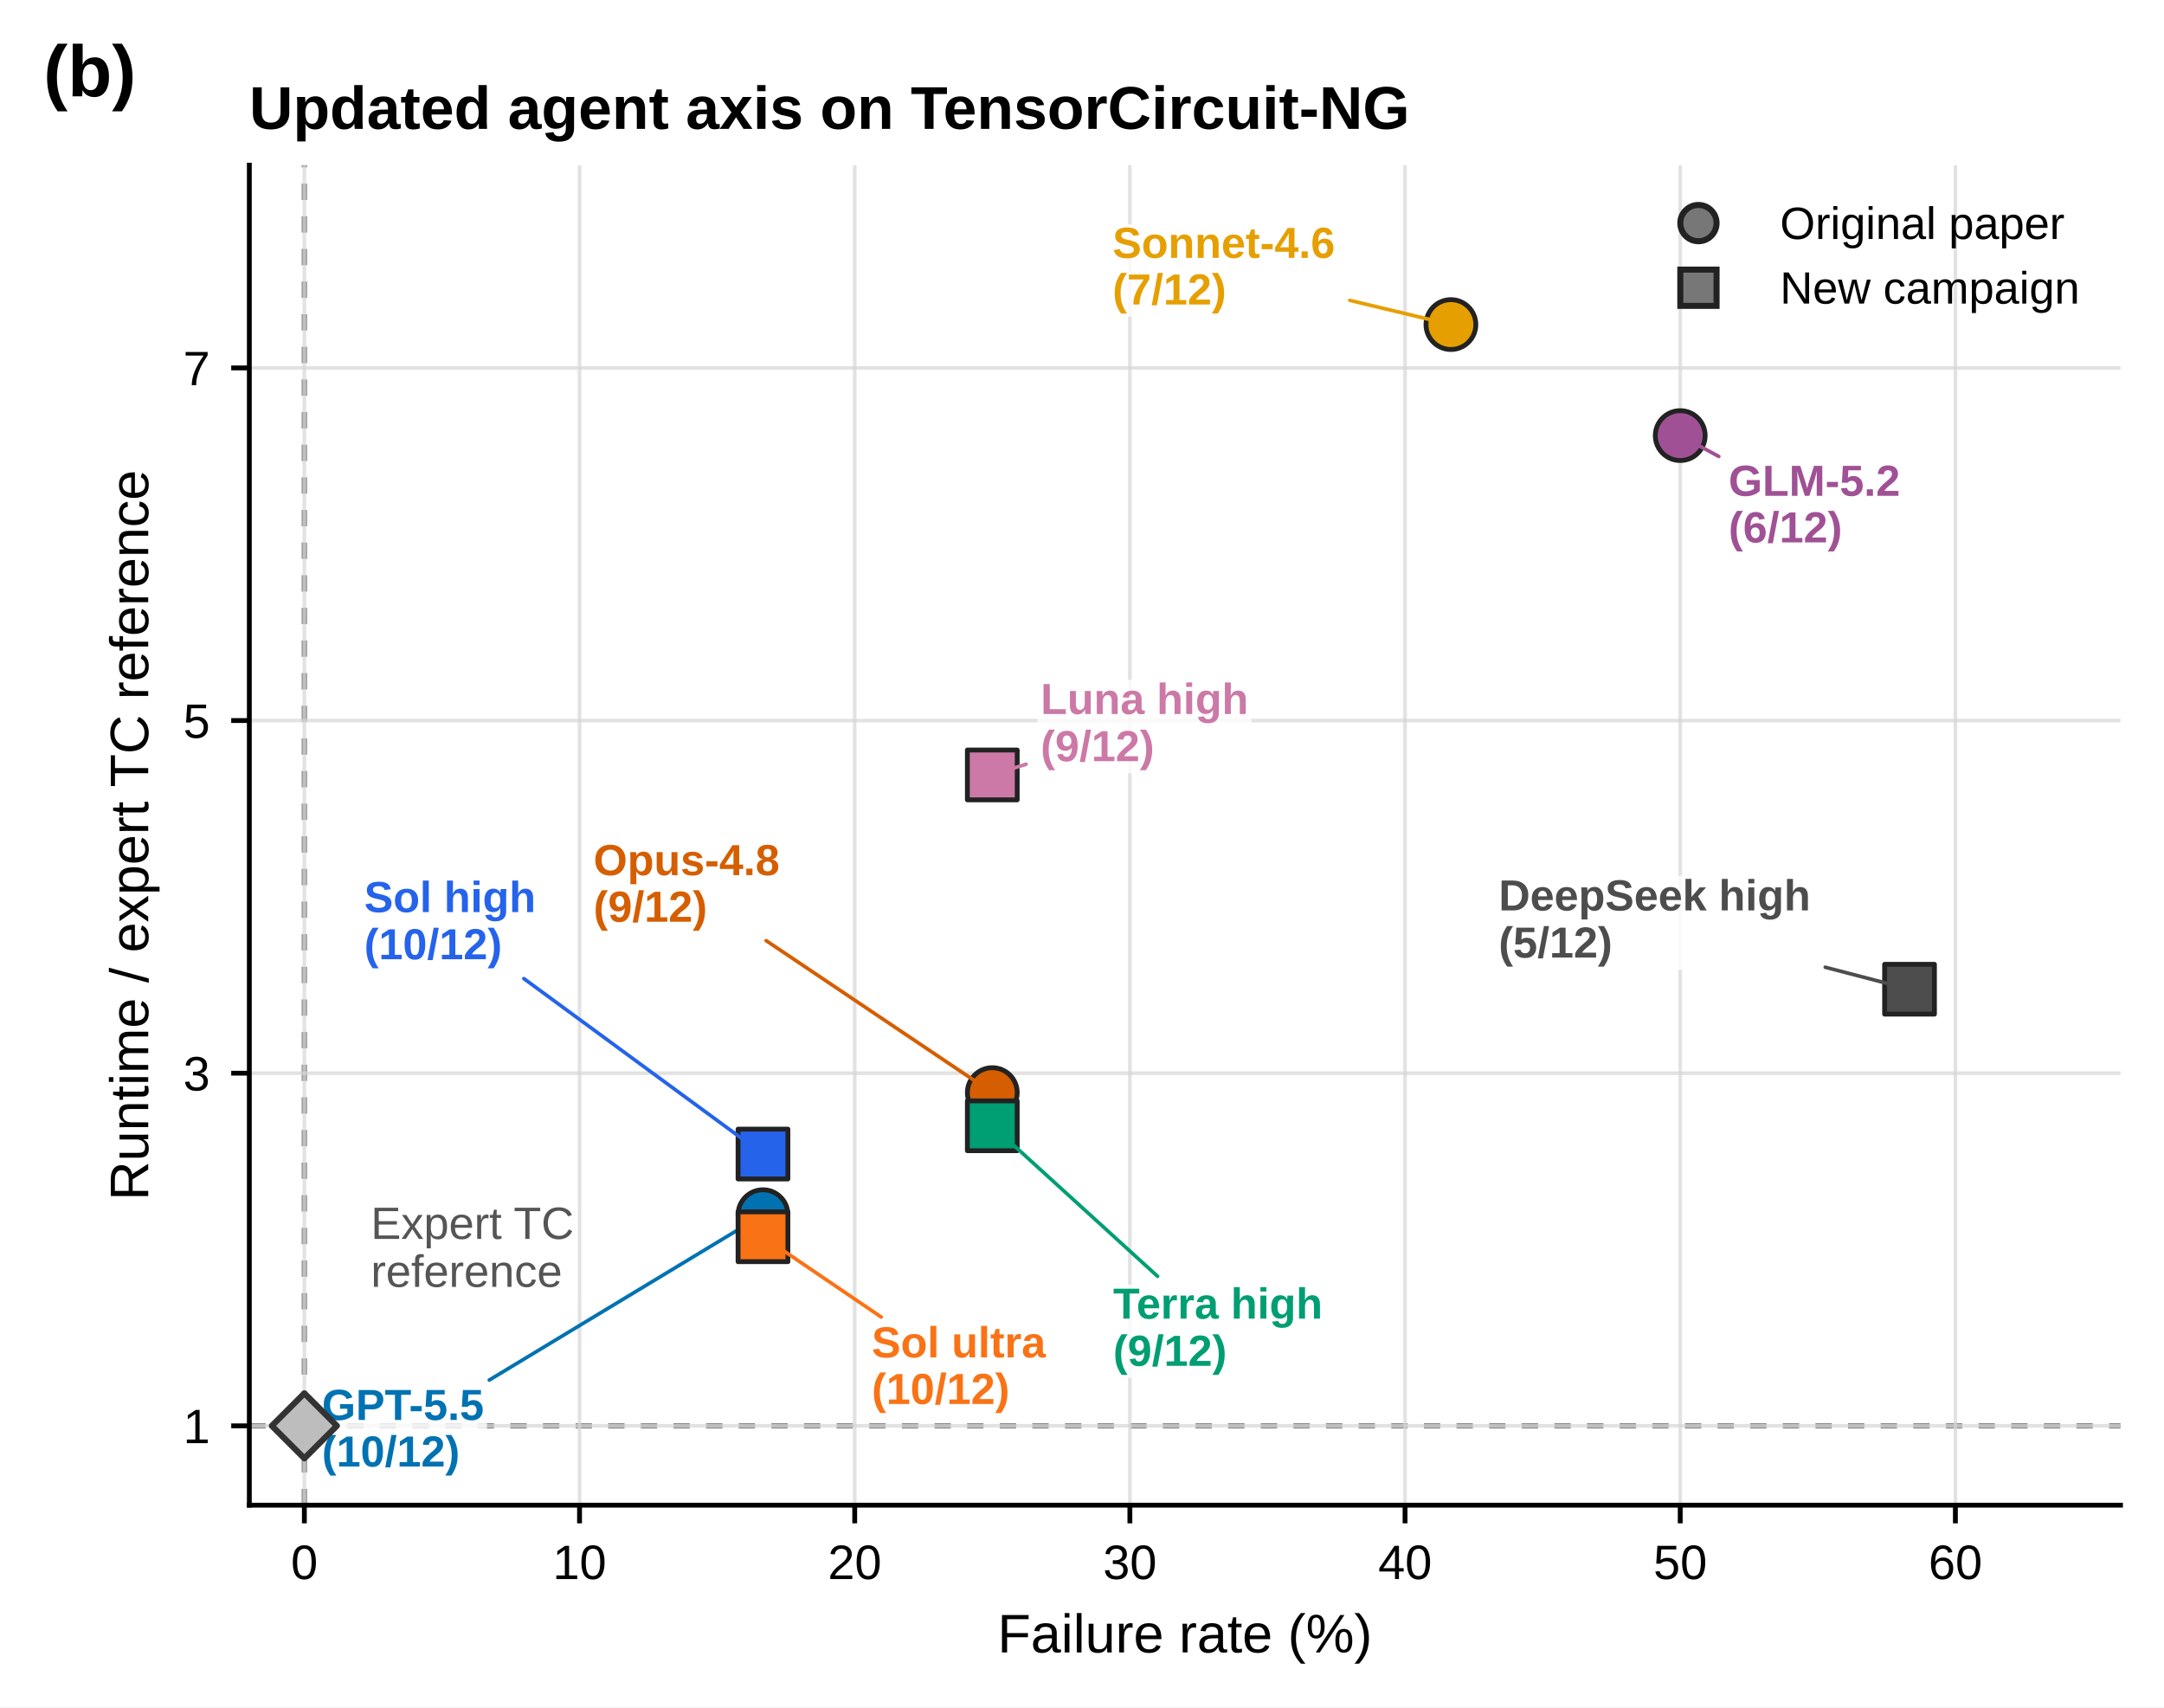
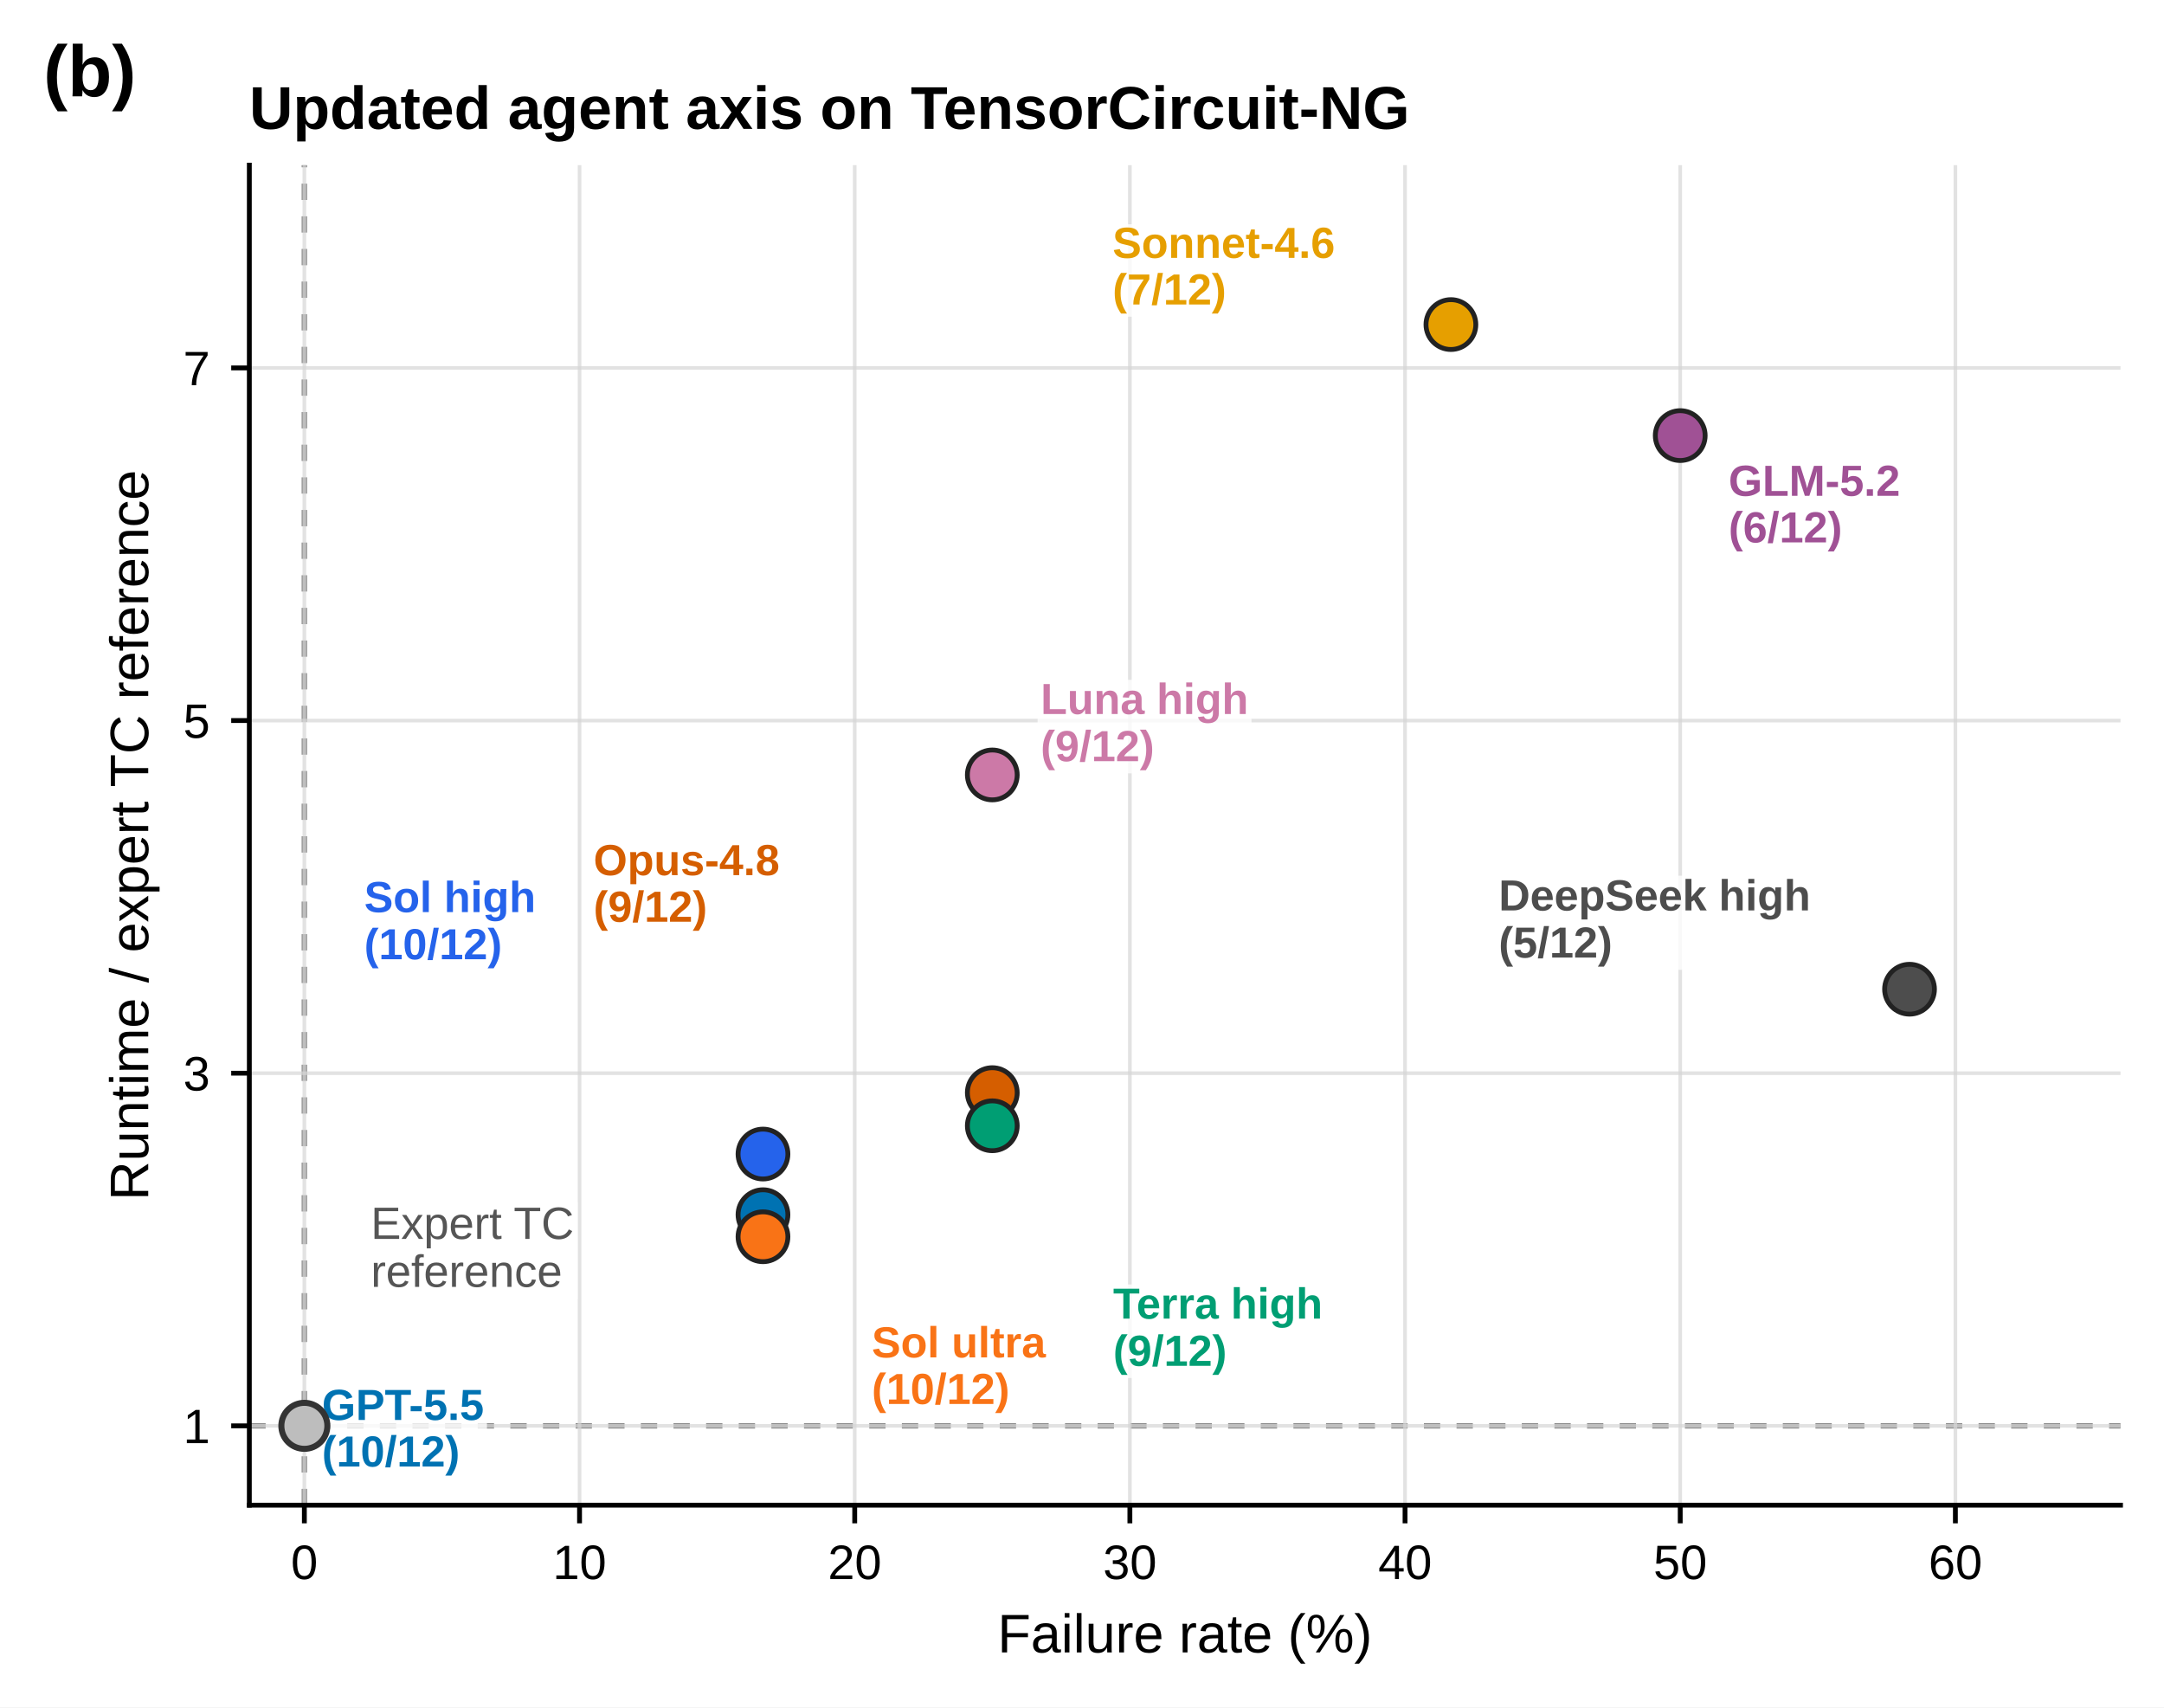
<svg xmlns="http://www.w3.org/2000/svg" xmlns:xlink="http://www.w3.org/1999/xlink" width="358.156pt" height="282.554pt" viewBox="0 0 358.156 282.554" version="1.1">
  <defs>
    <style type="text/css">*{stroke-linejoin: round; stroke-linecap: butt}</style>
  </defs>
  <g id="figure_1">
    <g id="patch_1">
      <path d="M 0 282.554 L 358.156 282.554 L 358.156 0 L 0 0 z " style="fill: #ffffff" />
    </g>
    <g id="axes_1">
      <g id="patch_2">
        <path d="M 41.266 249.092 L 350.956 249.092 L 350.956 27.332 L 41.266 27.332 z " style="fill: #ffffff" />
      </g>
      <g id="line2d_1">
-         <path d="M 41.266 235.961 L 350.956 235.961 " clip-path="url(#p18ff1e5a6b)" style="fill: none; stroke-dasharray: 2.7,2.7; stroke-dashoffset: 0; stroke: #888888; stroke-width: 0.9" />
+         <path d="M 41.266 235.961 L 350.956 235.961 " clip-path="url(#p73df8efa5d)" style="fill: none; stroke-dasharray: 2.7,2.7; stroke-dashoffset: 0; stroke: #888888; stroke-width: 0.9" />
      </g>
      <g id="line2d_2">
-         <path d="M 50.374 249.092 L 50.374 27.332 " clip-path="url(#p18ff1e5a6b)" style="fill: none; stroke-dasharray: 2.7,2.7; stroke-dashoffset: 0; stroke: #888888; stroke-width: 0.9" />
+         <path d="M 50.374 249.092 L 50.374 27.332 " clip-path="url(#p73df8efa5d)" style="fill: none; stroke-dasharray: 2.7,2.7; stroke-dashoffset: 0; stroke: #888888; stroke-width: 0.9" />
      </g>
      <g id="matplotlib.axis_1">
        <g id="xtick_1">
          <g id="line2d_3">
-             <path d="M 50.374 249.092 L 50.374 27.332 " clip-path="url(#p18ff1e5a6b)" style="fill: none; stroke: #d6d6d6; stroke-opacity: 0.7; stroke-width: 0.6; stroke-linecap: square" />
+             <path d="M 50.374 249.092 L 50.374 27.332 " clip-path="url(#p73df8efa5d)" style="fill: none; stroke: #d6d6d6; stroke-opacity: 0.7; stroke-width: 0.6; stroke-linecap: square" />
          </g>
          <g id="line2d_4">
            <defs>
-               <path id="me0c7a45597" d="M 0 0 L 0 3 " style="stroke: #000000; stroke-width: 0.8" />
+               <path id="m50f17c2e08" d="M 0 0 L 0 3 " style="stroke: #000000; stroke-width: 0.8" />
            </defs>
            <g>
-               <use xlink:href="#me0c7a45597" x="50.374" y="249.092" style="stroke: #000000; stroke-width: 0.8" />
+               <use xlink:href="#m50f17c2e08" x="50.374" y="249.092" style="stroke: #000000; stroke-width: 0.8" />
            </g>
          </g>
          <g id="text_1">
            <text style="font-size: 8px; font-family: 'Arial', 'Helvetica', 'DejaVu Sans', sans-serif; text-anchor: middle" x="50.374" y="261.318" transform="rotate(-0 50.37443 261.3179)">0</text>
          </g>
        </g>
        <g id="xtick_2">
          <g id="line2d_5">
-             <path d="M 95.917 249.092 L 95.917 27.332 " clip-path="url(#p18ff1e5a6b)" style="fill: none; stroke: #d6d6d6; stroke-opacity: 0.7; stroke-width: 0.6; stroke-linecap: square" />
+             <path d="M 95.917 249.092 L 95.917 27.332 " clip-path="url(#p73df8efa5d)" style="fill: none; stroke: #d6d6d6; stroke-opacity: 0.7; stroke-width: 0.6; stroke-linecap: square" />
          </g>
          <g id="line2d_6">
            <g>
-               <use xlink:href="#me0c7a45597" x="95.917" y="249.092" style="stroke: #000000; stroke-width: 0.8" />
+               <use xlink:href="#m50f17c2e08" x="95.917" y="249.092" style="stroke: #000000; stroke-width: 0.8" />
            </g>
          </g>
          <g id="text_2">
            <text style="font-size: 8px; font-family: 'Arial', 'Helvetica', 'DejaVu Sans', sans-serif; text-anchor: middle" x="95.917" y="261.318" transform="rotate(-0 95.91708 261.3179)">10</text>
          </g>
        </g>
        <g id="xtick_3">
          <g id="line2d_7">
-             <path d="M 141.46 249.092 L 141.46 27.332 " clip-path="url(#p18ff1e5a6b)" style="fill: none; stroke: #d6d6d6; stroke-opacity: 0.7; stroke-width: 0.6; stroke-linecap: square" />
+             <path d="M 141.46 249.092 L 141.46 27.332 " clip-path="url(#p73df8efa5d)" style="fill: none; stroke: #d6d6d6; stroke-opacity: 0.7; stroke-width: 0.6; stroke-linecap: square" />
          </g>
          <g id="line2d_8">
            <g>
-               <use xlink:href="#me0c7a45597" x="141.46" y="249.092" style="stroke: #000000; stroke-width: 0.8" />
+               <use xlink:href="#m50f17c2e08" x="141.46" y="249.092" style="stroke: #000000; stroke-width: 0.8" />
            </g>
          </g>
          <g id="text_3">
            <text style="font-size: 8px; font-family: 'Arial', 'Helvetica', 'DejaVu Sans', sans-serif; text-anchor: middle" x="141.46" y="261.318" transform="rotate(-0 141.4597 261.3179)">20</text>
          </g>
        </g>
        <g id="xtick_4">
          <g id="line2d_9">
-             <path d="M 187.002 249.092 L 187.002 27.332 " clip-path="url(#p18ff1e5a6b)" style="fill: none; stroke: #d6d6d6; stroke-opacity: 0.7; stroke-width: 0.6; stroke-linecap: square" />
+             <path d="M 187.002 249.092 L 187.002 27.332 " clip-path="url(#p73df8efa5d)" style="fill: none; stroke: #d6d6d6; stroke-opacity: 0.7; stroke-width: 0.6; stroke-linecap: square" />
          </g>
          <g id="line2d_10">
            <g>
-               <use xlink:href="#me0c7a45597" x="187.002" y="249.092" style="stroke: #000000; stroke-width: 0.8" />
+               <use xlink:href="#m50f17c2e08" x="187.002" y="249.092" style="stroke: #000000; stroke-width: 0.8" />
            </g>
          </g>
          <g id="text_4">
            <text style="font-size: 8px; font-family: 'Arial', 'Helvetica', 'DejaVu Sans', sans-serif; text-anchor: middle" x="187.002" y="261.318" transform="rotate(-0 187.0024 261.3179)">30</text>
          </g>
        </g>
        <g id="xtick_5">
          <g id="line2d_11">
-             <path d="M 232.545 249.092 L 232.545 27.332 " clip-path="url(#p18ff1e5a6b)" style="fill: none; stroke: #d6d6d6; stroke-opacity: 0.7; stroke-width: 0.6; stroke-linecap: square" />
+             <path d="M 232.545 249.092 L 232.545 27.332 " clip-path="url(#p73df8efa5d)" style="fill: none; stroke: #d6d6d6; stroke-opacity: 0.7; stroke-width: 0.6; stroke-linecap: square" />
          </g>
          <g id="line2d_12">
            <g>
-               <use xlink:href="#me0c7a45597" x="232.545" y="249.092" style="stroke: #000000; stroke-width: 0.8" />
+               <use xlink:href="#m50f17c2e08" x="232.545" y="249.092" style="stroke: #000000; stroke-width: 0.8" />
            </g>
          </g>
          <g id="text_5">
            <text style="font-size: 8px; font-family: 'Arial', 'Helvetica', 'DejaVu Sans', sans-serif; text-anchor: middle" x="232.545" y="261.318" transform="rotate(-0 232.545 261.3179)">40</text>
          </g>
        </g>
        <g id="xtick_6">
          <g id="line2d_13">
-             <path d="M 278.088 249.092 L 278.088 27.332 " clip-path="url(#p18ff1e5a6b)" style="fill: none; stroke: #d6d6d6; stroke-opacity: 0.7; stroke-width: 0.6; stroke-linecap: square" />
+             <path d="M 278.088 249.092 L 278.088 27.332 " clip-path="url(#p73df8efa5d)" style="fill: none; stroke: #d6d6d6; stroke-opacity: 0.7; stroke-width: 0.6; stroke-linecap: square" />
          </g>
          <g id="line2d_14">
            <g>
-               <use xlink:href="#me0c7a45597" x="278.088" y="249.092" style="stroke: #000000; stroke-width: 0.8" />
+               <use xlink:href="#m50f17c2e08" x="278.088" y="249.092" style="stroke: #000000; stroke-width: 0.8" />
            </g>
          </g>
          <g id="text_6">
            <text style="font-size: 8px; font-family: 'Arial', 'Helvetica', 'DejaVu Sans', sans-serif; text-anchor: middle" x="278.088" y="261.318" transform="rotate(-0 278.0877 261.3179)">50</text>
          </g>
        </g>
        <g id="xtick_7">
          <g id="line2d_15">
-             <path d="M 323.63 249.092 L 323.63 27.332 " clip-path="url(#p18ff1e5a6b)" style="fill: none; stroke: #d6d6d6; stroke-opacity: 0.7; stroke-width: 0.6; stroke-linecap: square" />
+             <path d="M 323.63 249.092 L 323.63 27.332 " clip-path="url(#p73df8efa5d)" style="fill: none; stroke: #d6d6d6; stroke-opacity: 0.7; stroke-width: 0.6; stroke-linecap: square" />
          </g>
          <g id="line2d_16">
            <g>
-               <use xlink:href="#me0c7a45597" x="323.63" y="249.092" style="stroke: #000000; stroke-width: 0.8" />
+               <use xlink:href="#m50f17c2e08" x="323.63" y="249.092" style="stroke: #000000; stroke-width: 0.8" />
            </g>
          </g>
          <g id="text_7">
            <text style="font-size: 8px; font-family: 'Arial', 'Helvetica', 'DejaVu Sans', sans-serif; text-anchor: middle" x="323.63" y="261.318" transform="rotate(-0 323.6303 261.3179)">60</text>
          </g>
        </g>
        <g id="text_8">
          <text style="font-size: 9px; font-family: 'Arial', 'Helvetica', 'DejaVu Sans', sans-serif; text-anchor: middle" x="196.111" y="273.46" transform="rotate(-0 196.1109 273.4596)">Failure rate (%)</text>
        </g>
      </g>
      <g id="matplotlib.axis_2">
        <g id="ytick_1">
          <g id="line2d_17">
-             <path d="M 41.266 235.961 L 350.956 235.961 " clip-path="url(#p18ff1e5a6b)" style="fill: none; stroke: #d6d6d6; stroke-opacity: 0.7; stroke-width: 0.6; stroke-linecap: square" />
+             <path d="M 41.266 235.961 L 350.956 235.961 " clip-path="url(#p73df8efa5d)" style="fill: none; stroke: #d6d6d6; stroke-opacity: 0.7; stroke-width: 0.6; stroke-linecap: square" />
          </g>
          <g id="line2d_18">
            <defs>
-               <path id="m61f23f0d3d" d="M 0 0 L -3 0 " style="stroke: #000000; stroke-width: 0.8" />
+               <path id="m1048e62452" d="M 0 0 L -3 0 " style="stroke: #000000; stroke-width: 0.8" />
            </defs>
            <g>
-               <use xlink:href="#m61f23f0d3d" x="41.266" y="235.961" style="stroke: #000000; stroke-width: 0.8" />
+               <use xlink:href="#m1048e62452" x="41.266" y="235.961" style="stroke: #000000; stroke-width: 0.8" />
            </g>
          </g>
          <g id="text_9">
            <text style="font-size: 8px; font-family: 'Arial', 'Helvetica', 'DejaVu Sans', sans-serif; text-anchor: end" x="34.766" y="238.824" transform="rotate(-0 34.7659 238.8242)">1</text>
          </g>
        </g>
        <g id="ytick_2">
          <g id="line2d_19">
-             <path d="M 41.266 177.603 L 350.956 177.603 " clip-path="url(#p18ff1e5a6b)" style="fill: none; stroke: #d6d6d6; stroke-opacity: 0.7; stroke-width: 0.6; stroke-linecap: square" />
+             <path d="M 41.266 177.603 L 350.956 177.603 " clip-path="url(#p73df8efa5d)" style="fill: none; stroke: #d6d6d6; stroke-opacity: 0.7; stroke-width: 0.6; stroke-linecap: square" />
          </g>
          <g id="line2d_20">
            <g>
-               <use xlink:href="#m61f23f0d3d" x="41.266" y="177.603" style="stroke: #000000; stroke-width: 0.8" />
+               <use xlink:href="#m1048e62452" x="41.266" y="177.603" style="stroke: #000000; stroke-width: 0.8" />
            </g>
          </g>
          <g id="text_10">
            <text style="font-size: 8px; font-family: 'Arial', 'Helvetica', 'DejaVu Sans', sans-serif; text-anchor: end" x="34.766" y="180.466" transform="rotate(-0 34.7659 180.4664)">3</text>
          </g>
        </g>
        <g id="ytick_3">
          <g id="line2d_21">
-             <path d="M 41.266 119.245 L 350.956 119.245 " clip-path="url(#p18ff1e5a6b)" style="fill: none; stroke: #d6d6d6; stroke-opacity: 0.7; stroke-width: 0.6; stroke-linecap: square" />
+             <path d="M 41.266 119.245 L 350.956 119.245 " clip-path="url(#p73df8efa5d)" style="fill: none; stroke: #d6d6d6; stroke-opacity: 0.7; stroke-width: 0.6; stroke-linecap: square" />
          </g>
          <g id="line2d_22">
            <g>
-               <use xlink:href="#m61f23f0d3d" x="41.266" y="119.245" style="stroke: #000000; stroke-width: 0.8" />
+               <use xlink:href="#m1048e62452" x="41.266" y="119.245" style="stroke: #000000; stroke-width: 0.8" />
            </g>
          </g>
          <g id="text_11">
            <text style="font-size: 8px; font-family: 'Arial', 'Helvetica', 'DejaVu Sans', sans-serif; text-anchor: end" x="34.766" y="122.108" transform="rotate(-0 34.7659 122.1085)">5</text>
          </g>
        </g>
        <g id="ytick_4">
          <g id="line2d_23">
-             <path d="M 41.266 60.887 L 350.956 60.887 " clip-path="url(#p18ff1e5a6b)" style="fill: none; stroke: #d6d6d6; stroke-opacity: 0.7; stroke-width: 0.6; stroke-linecap: square" />
+             <path d="M 41.266 60.887 L 350.956 60.887 " clip-path="url(#p73df8efa5d)" style="fill: none; stroke: #d6d6d6; stroke-opacity: 0.7; stroke-width: 0.6; stroke-linecap: square" />
          </g>
          <g id="line2d_24">
            <g>
-               <use xlink:href="#m61f23f0d3d" x="41.266" y="60.887" style="stroke: #000000; stroke-width: 0.8" />
+               <use xlink:href="#m1048e62452" x="41.266" y="60.887" style="stroke: #000000; stroke-width: 0.8" />
            </g>
          </g>
          <g id="text_12">
            <text style="font-size: 8px; font-family: 'Arial', 'Helvetica', 'DejaVu Sans', sans-serif; text-anchor: end" x="34.766" y="63.751" transform="rotate(-0 34.7659 63.75056)">7</text>
          </g>
        </g>
        <g id="text_13">
          <text style="font-size: 9px; font-family: 'Arial', 'Helvetica', 'DejaVu Sans', sans-serif; text-anchor: middle" x="24.528" y="138.212" transform="rotate(-90 24.5284 138.2116)">Runtime / expert TC reference</text>
        </g>
      </g>
      <g id="patch_3">
        <path d="M 41.266 249.092 L 41.266 27.332 " style="fill: none; stroke: #000000; stroke-width: 0.8; stroke-linejoin: miter; stroke-linecap: square" />
      </g>
      <g id="patch_4">
        <path d="M 41.266 249.092 L 350.956 249.092 " style="fill: none; stroke: #000000; stroke-width: 0.8; stroke-linejoin: miter; stroke-linecap: square" />
      </g>
      <g id="text_14">
        <g id="patch_5">
          <path d="M 60.774 215.052 L 95.599 215.052 L 95.599 198.969 L 60.774 198.969 z " style="fill: #ffffff; opacity: 0.78" />
        </g>
        <text style="font-size: 7.5px; font-family: 'Arial', 'Helvetica', 'DejaVu Sans', sans-serif; fill: #555555" transform="translate(61.37443 205.0285)">Expert TC</text>
        <text style="font-size: 7.5px; font-family: 'Arial', 'Helvetica', 'DejaVu Sans', sans-serif; fill: #555555" transform="translate(61.37443 212.9611)">reference</text>
      </g>
      <g id="PathCollection_1">
        <defs>
-           <path id="m2d753b03c6" d="M 0 4.123 C 1.093 4.123 2.142 3.689 2.915 2.915 C 3.689 2.142 4.123 1.093 4.123 0 C 4.123 -1.093 3.689 -2.142 2.915 -2.915 C 2.142 -3.689 1.093 -4.123 0 -4.123 C -1.093 -4.123 -2.142 -3.689 -2.915 -2.915 C -3.689 -2.142 -4.123 -1.093 -4.123 0 C -4.123 1.093 -3.689 2.142 -2.915 2.915 C -2.142 3.689 -1.093 4.123 0 4.123 z " style="stroke: #222222; stroke-width: 0.8" />
-         </defs>
-         <g clip-path="url(#p18ff1e5a6b)">
-           <use xlink:href="#m2d753b03c6" x="126.279" y="201.02" style="fill: #0072b2; stroke: #222222; stroke-width: 0.8" />
-         </g>
-       </g>
-       <g id="patch_6">
-         <path d="M 80.979 228.385 Q 102.344 215.478 123.71 202.572 " style="fill: none; stroke: #0072b2; stroke-width: 0.6; stroke-linecap: round" />
+           <path id="m535764c922" d="M 0 4.123 C 1.093 4.123 2.142 3.689 2.915 2.915 C 3.689 2.142 4.123 1.093 4.123 0 C 4.123 -1.093 3.689 -2.142 2.915 -2.915 C 2.142 -3.689 1.093 -4.123 0 -4.123 C -1.093 -4.123 -2.142 -3.689 -2.915 -2.915 C -3.689 -2.142 -4.123 -1.093 -4.123 0 C -4.123 1.093 -3.689 2.142 -2.915 2.915 C -2.142 3.689 -1.093 4.123 0 4.123 z " style="stroke: #222222; stroke-width: 0.8" />
+         </defs>
+         <g clip-path="url(#p73df8efa5d)">
+           <use xlink:href="#m535764c922" x="126.279" y="201.02" style="fill: #0072b2; stroke: #222222; stroke-width: 0.8" />
+         </g>
      </g>
      <g id="text_15">
-         <g id="patch_7">
+         <g id="patch_6">
          <path d="M 52.775 244.714 L 80.593 244.714 L 80.593 229.421 L 52.775 229.421 z " style="fill: #ffffff; opacity: 0.78" />
        </g>
        <text style="font-weight: 700; font-size: 7.2px; font-family: 'Arial', 'Helvetica', 'DejaVu Sans', sans-serif; fill: #0072b2" transform="translate(53.27884 234.9838)">GPT-5.5</text>
        <text style="font-weight: 700; font-size: 7.2px; font-family: 'Arial', 'Helvetica', 'DejaVu Sans', sans-serif; fill: #0072b2" transform="translate(53.27884 242.6943)">(10/12)</text>
      </g>
      <g id="PathCollection_2">
        <defs>
-           <path id="m29eaf6f090" d="M 0 4.123 C 1.093 4.123 2.142 3.689 2.915 2.915 C 3.689 2.142 4.123 1.093 4.123 0 C 4.123 -1.093 3.689 -2.142 2.915 -2.915 C 2.142 -3.689 1.093 -4.123 0 -4.123 C -1.093 -4.123 -2.142 -3.689 -2.915 -2.915 C -3.689 -2.142 -4.123 -1.093 -4.123 0 C -4.123 1.093 -3.689 2.142 -2.915 2.915 C -2.142 3.689 -1.093 4.123 0 4.123 z " style="stroke: #222222; stroke-width: 0.8" />
-         </defs>
-         <g clip-path="url(#p18ff1e5a6b)">
-           <use xlink:href="#m29eaf6f090" x="164.231" y="180.819" style="fill: #d55e00; stroke: #222222; stroke-width: 0.8" />
-         </g>
-       </g>
-       <g id="patch_8">
-         <path d="M 126.807 155.671 Q 144.273 167.408 161.739 179.144 " style="fill: none; stroke: #d55e00; stroke-width: 0.6; stroke-linecap: round" />
+           <path id="m0b76c75afc" d="M 0 4.123 C 1.093 4.123 2.142 3.689 2.915 2.915 C 3.689 2.142 4.123 1.093 4.123 0 C 4.123 -1.093 3.689 -2.142 2.915 -2.915 C 2.142 -3.689 1.093 -4.123 0 -4.123 C -1.093 -4.123 -2.142 -3.689 -2.915 -2.915 C -3.689 -2.142 -4.123 -1.093 -4.123 0 C -4.123 1.093 -3.689 2.142 -2.915 2.915 C -2.142 3.689 -1.093 4.123 0 4.123 z " style="stroke: #222222; stroke-width: 0.8" />
+         </defs>
+         <g clip-path="url(#p73df8efa5d)">
+           <use xlink:href="#m0b76c75afc" x="164.231" y="180.819" style="fill: #d55e00; stroke: #222222; stroke-width: 0.8" />
+         </g>
      </g>
      <g id="text_16">
-         <g id="patch_9">
+         <g id="patch_7">
          <path d="M 97.727 154.556 L 129.54 154.556 L 129.54 139.176 L 97.727 139.176 z " style="fill: #ffffff; opacity: 0.78" />
        </g>
        <text style="font-weight: 700; font-size: 7.2px; font-family: 'Arial', 'Helvetica', 'DejaVu Sans', sans-serif; fill: #d55e00" transform="translate(98.23105 144.8265)">Opus-4.8</text>
        <text style="font-weight: 700; font-size: 7.2px; font-family: 'Arial', 'Helvetica', 'DejaVu Sans', sans-serif; fill: #d55e00" transform="translate(98.23105 152.537)">(9/12)</text>
      </g>
      <g id="PathCollection_3">
        <defs>
-           <path id="me99581e405" d="M 0 4.123 C 1.093 4.123 2.142 3.689 2.915 2.915 C 3.689 2.142 4.123 1.093 4.123 0 C 4.123 -1.093 3.689 -2.142 2.915 -2.915 C 2.142 -3.689 1.093 -4.123 0 -4.123 C -1.093 -4.123 -2.142 -3.689 -2.915 -2.915 C -3.689 -2.142 -4.123 -1.093 -4.123 0 C -4.123 1.093 -3.689 2.142 -2.915 2.915 C -2.142 3.689 -1.093 4.123 0 4.123 z " style="stroke: #222222; stroke-width: 0.8" />
-         </defs>
-         <g clip-path="url(#p18ff1e5a6b)">
-           <use xlink:href="#me99581e405" x="278.088" y="72.087" style="fill: #a05195; stroke: #222222; stroke-width: 0.8" />
-         </g>
-       </g>
-       <g id="patch_10">
-         <path d="M 284.47 75.536 Q 282.598 74.525 280.727 73.513 " style="fill: none; stroke: #a05195; stroke-width: 0.6; stroke-linecap: round" />
+           <path id="me21d2ac4ec" d="M 0 4.123 C 1.093 4.123 2.142 3.689 2.915 2.915 C 3.689 2.142 4.123 1.093 4.123 0 C 4.123 -1.093 3.689 -2.142 2.915 -2.915 C 2.142 -3.689 1.093 -4.123 0 -4.123 C -1.093 -4.123 -2.142 -3.689 -2.915 -2.915 C -3.689 -2.142 -4.123 -1.093 -4.123 0 C -4.123 1.093 -3.689 2.142 -2.915 2.915 C -2.142 3.689 -1.093 4.123 0 4.123 z " style="stroke: #222222; stroke-width: 0.8" />
+         </defs>
+         <g clip-path="url(#p73df8efa5d)">
+           <use xlink:href="#me21d2ac4ec" x="278.088" y="72.087" style="fill: #a05195; stroke: #222222; stroke-width: 0.8" />
+         </g>
      </g>
      <g id="text_17">
-         <g id="patch_11">
+         <g id="patch_8">
          <path d="M 285.584 91.78 L 314.992 91.78 L 314.992 76.487 L 285.584 76.487 z " style="fill: #ffffff; opacity: 0.78" />
        </g>
        <text style="font-weight: 700; font-size: 7.2px; font-family: 'Arial', 'Helvetica', 'DejaVu Sans', sans-serif; fill: #a05195" transform="translate(286.0877 82.05059)">GLM-5.2</text>
        <text style="font-weight: 700; font-size: 7.2px; font-family: 'Arial', 'Helvetica', 'DejaVu Sans', sans-serif; fill: #a05195" transform="translate(286.0877 89.76112)">(6/12)</text>
      </g>
      <g id="PathCollection_4">
        <defs>
-           <path id="mf23ddea53c" d="M 0 4.123 C 1.093 4.123 2.142 3.689 2.915 2.915 C 3.689 2.142 4.123 1.093 4.123 0 C 4.123 -1.093 3.689 -2.142 2.915 -2.915 C 2.142 -3.689 1.093 -4.123 0 -4.123 C -1.093 -4.123 -2.142 -3.689 -2.915 -2.915 C -3.689 -2.142 -4.123 -1.093 -4.123 0 C -4.123 1.093 -3.689 2.142 -2.915 2.915 C -2.142 3.689 -1.093 4.123 0 4.123 z " style="stroke: #222222; stroke-width: 0.8" />
-         </defs>
-         <g clip-path="url(#p18ff1e5a6b)">
-           <use xlink:href="#mf23ddea53c" x="240.135" y="53.713" style="fill: #e69f00; stroke: #222222; stroke-width: 0.8" />
-         </g>
-       </g>
-       <g id="patch_12">
-         <path d="M 223.39 49.705 Q 230.305 51.36 237.221 53.015 " style="fill: none; stroke: #e69f00; stroke-width: 0.6; stroke-linecap: round" />
+           <path id="ma7f80c117f" d="M 0 4.123 C 1.093 4.123 2.142 3.689 2.915 2.915 C 3.689 2.142 4.123 1.093 4.123 0 C 4.123 -1.093 3.689 -2.142 2.915 -2.915 C 2.142 -3.689 1.093 -4.123 0 -4.123 C -1.093 -4.123 -2.142 -3.689 -2.915 -2.915 C -3.689 -2.142 -4.123 -1.093 -4.123 0 C -4.123 1.093 -3.689 2.142 -2.915 2.915 C -2.142 3.689 -1.093 4.123 0 4.123 z " style="stroke: #222222; stroke-width: 0.8" />
+         </defs>
+         <g clip-path="url(#p73df8efa5d)">
+           <use xlink:href="#ma7f80c117f" x="240.135" y="53.713" style="fill: #e69f00; stroke: #222222; stroke-width: 0.8" />
+         </g>
      </g>
      <g id="text_18">
-         <g id="patch_13">
+         <g id="patch_9">
          <path d="M 183.631 52.407 L 221.442 52.407 L 221.442 37.114 L 183.631 37.114 z " style="fill: #ffffff; opacity: 0.78" />
        </g>
        <text style="font-weight: 700; font-size: 7.2px; font-family: 'Arial', 'Helvetica', 'DejaVu Sans', sans-serif; fill: #e69f00" transform="translate(184.1355 42.67687)">Sonnet-4.6</text>
        <text style="font-weight: 700; font-size: 7.2px; font-family: 'Arial', 'Helvetica', 'DejaVu Sans', sans-serif; fill: #e69f00" transform="translate(184.1355 50.38739)">(7/12)</text>
      </g>
      <g id="PathCollection_5">
        <defs>
-           <path id="m2609df7122" d="M -4.123 4.123 L 4.123 4.123 L 4.123 -4.123 L -4.123 -4.123 z " style="stroke: #222222; stroke-width: 0.8" />
-         </defs>
-         <g clip-path="url(#p18ff1e5a6b)">
-           <use xlink:href="#m2609df7122" x="126.279" y="190.983" style="fill: #2563eb; stroke: #222222; stroke-width: 0.8" />
-         </g>
-       </g>
-       <g id="patch_14">
-         <path d="M 86.701 161.951 Q 105.281 175.58 123.861 189.209 " style="fill: none; stroke: #2563eb; stroke-width: 0.6; stroke-linecap: round" />
+           <path id="me35cf23d1b" d="M 0 4.123 C 1.093 4.123 2.142 3.689 2.915 2.915 C 3.689 2.142 4.123 1.093 4.123 0 C 4.123 -1.093 3.689 -2.142 2.915 -2.915 C 2.142 -3.689 1.093 -4.123 0 -4.123 C -1.093 -4.123 -2.142 -3.689 -2.915 -2.915 C -3.689 -2.142 -4.123 -1.093 -4.123 0 C -4.123 1.093 -3.689 2.142 -2.915 2.915 C -2.142 3.689 -1.093 4.123 0 4.123 z " style="stroke: #222222; stroke-width: 0.8" />
+         </defs>
+         <g clip-path="url(#p73df8efa5d)">
+           <use xlink:href="#me35cf23d1b" x="126.279" y="190.983" style="fill: #2563eb; stroke: #222222; stroke-width: 0.8" />
+         </g>
      </g>
      <g id="text_19">
-         <g id="patch_15">
+         <g id="patch_10">
          <path d="M 59.775 160.767 L 89.177 160.767 L 89.177 145.198 L 59.775 145.198 z " style="fill: #ffffff; opacity: 0.78" />
        </g>
        <text style="font-weight: 700; font-size: 7.2px; font-family: 'Arial', 'Helvetica', 'DejaVu Sans', sans-serif; fill: #2563eb" transform="translate(60.27884 150.943)">Sol high</text>
        <text style="font-weight: 700; font-size: 7.2px; font-family: 'Arial', 'Helvetica', 'DejaVu Sans', sans-serif; fill: #2563eb" transform="translate(60.27884 158.748)">(10/12)</text>
      </g>
      <g id="PathCollection_6">
        <defs>
-           <path id="m6eb2704eba" d="M -4.123 4.123 L 4.123 4.123 L 4.123 -4.123 L -4.123 -4.123 z " style="stroke: #222222; stroke-width: 0.8" />
-         </defs>
-         <g clip-path="url(#p18ff1e5a6b)">
-           <use xlink:href="#m6eb2704eba" x="126.279" y="204.671" style="fill: #f97316; stroke: #222222; stroke-width: 0.8" />
-         </g>
-       </g>
-       <g id="patch_16">
-         <path d="M 145.836 217.951 Q 137.298 212.153 128.759 206.356 " style="fill: none; stroke: #f97316; stroke-width: 0.6; stroke-linecap: round" />
+           <path id="m9e080d868f" d="M 0 4.123 C 1.093 4.123 2.142 3.689 2.915 2.915 C 3.689 2.142 4.123 1.093 4.123 0 C 4.123 -1.093 3.689 -2.142 2.915 -2.915 C 2.142 -3.689 1.093 -4.123 0 -4.123 C -1.093 -4.123 -2.142 -3.689 -2.915 -2.915 C -3.689 -2.142 -4.123 -1.093 -4.123 0 C -4.123 1.093 -3.689 2.142 -2.915 2.915 C -2.142 3.689 -1.093 4.123 0 4.123 z " style="stroke: #222222; stroke-width: 0.8" />
+         </defs>
+         <g clip-path="url(#p73df8efa5d)">
+           <use xlink:href="#m9e080d868f" x="126.279" y="204.671" style="fill: #f97316; stroke: #222222; stroke-width: 0.8" />
+         </g>
      </g>
      <g id="text_20">
-         <g id="patch_17">
+         <g id="patch_11">
          <path d="M 143.775 234.365 L 173.585 234.365 L 173.585 219.072 L 143.775 219.072 z " style="fill: #ffffff; opacity: 0.78" />
        </g>
        <text style="font-weight: 700; font-size: 7.2px; font-family: 'Arial', 'Helvetica', 'DejaVu Sans', sans-serif; fill: #f97316" transform="translate(144.2788 224.6353)">Sol ultra</text>
        <text style="font-weight: 700; font-size: 7.2px; font-family: 'Arial', 'Helvetica', 'DejaVu Sans', sans-serif; fill: #f97316" transform="translate(144.2788 232.3459)">(10/12)</text>
      </g>
      <g id="PathCollection_7">
        <defs>
-           <path id="med2196eb61" d="M -4.123 4.123 L 4.123 4.123 L 4.123 -4.123 L -4.123 -4.123 z " style="stroke: #222222; stroke-width: 0.8" />
-         </defs>
-         <g clip-path="url(#p18ff1e5a6b)">
-           <use xlink:href="#med2196eb61" x="164.231" y="186.305" style="fill: #009e73; stroke: #222222; stroke-width: 0.8" />
-         </g>
-       </g>
-       <g id="patch_18">
-         <path d="M 191.583 211.213 Q 179.017 199.77 166.451 188.327 " style="fill: none; stroke: #009e73; stroke-width: 0.6; stroke-linecap: round" />
+           <path id="m05cc31ed7f" d="M 0 4.123 C 1.093 4.123 2.142 3.689 2.915 2.915 C 3.689 2.142 4.123 1.093 4.123 0 C 4.123 -1.093 3.689 -2.142 2.915 -2.915 C 2.142 -3.689 1.093 -4.123 0 -4.123 C -1.093 -4.123 -2.142 -3.689 -2.915 -2.915 C -3.689 -2.142 -4.123 -1.093 -4.123 0 C -4.123 1.093 -3.689 2.142 -2.915 2.915 C -2.142 3.689 -1.093 4.123 0 4.123 z " style="stroke: #222222; stroke-width: 0.8" />
+         </defs>
+         <g clip-path="url(#p73df8efa5d)">
+           <use xlink:href="#m05cc31ed7f" x="164.231" y="186.305" style="fill: #009e73; stroke: #222222; stroke-width: 0.8" />
+         </g>
      </g>
      <g id="text_21">
-         <g id="patch_19">
+         <g id="patch_12">
          <path d="M 183.727 228.046 L 219.408 228.046 L 219.408 212.564 L 183.727 212.564 z " style="fill: #ffffff; opacity: 0.78" />
        </g>
        <text style="font-weight: 700; font-size: 7.2px; font-family: 'Arial', 'Helvetica', 'DejaVu Sans', sans-serif; fill: #009e73" transform="translate(184.231 218.2217)">Terra high</text>
        <text style="font-weight: 700; font-size: 7.2px; font-family: 'Arial', 'Helvetica', 'DejaVu Sans', sans-serif; fill: #009e73" transform="translate(184.231 226.0267)">(9/12)</text>
      </g>
      <g id="PathCollection_8">
        <defs>
-           <path id="m0b4ba5f4e9" d="M -4.123 4.123 L 4.123 4.123 L 4.123 -4.123 L -4.123 -4.123 z " style="stroke: #222222; stroke-width: 0.8" />
-         </defs>
-         <g clip-path="url(#p18ff1e5a6b)">
-           <use xlink:href="#m0b4ba5f4e9" x="164.231" y="128.244" style="fill: #cc79a7; stroke: #222222; stroke-width: 0.8" />
-         </g>
-       </g>
-       <g id="patch_20">
-         <path d="M 169.819 126.469 Q 168.454 126.903 167.088 127.336 " style="fill: none; stroke: #cc79a7; stroke-width: 0.6; stroke-linecap: round" />
+           <path id="m9d12d2032c" d="M 0 4.123 C 1.093 4.123 2.142 3.689 2.915 2.915 C 3.689 2.142 4.123 1.093 4.123 0 C 4.123 -1.093 3.689 -2.142 2.915 -2.915 C 2.142 -3.689 1.093 -4.123 0 -4.123 C -1.093 -4.123 -2.142 -3.689 -2.915 -2.915 C -3.689 -2.142 -4.123 -1.093 -4.123 0 C -4.123 1.093 -3.689 2.142 -2.915 2.915 C -2.142 3.689 -1.093 4.123 0 4.123 z " style="stroke: #222222; stroke-width: 0.8" />
+         </defs>
+         <g clip-path="url(#p73df8efa5d)">
+           <use xlink:href="#m9d12d2032c" x="164.231" y="128.244" style="fill: #cc79a7; stroke: #222222; stroke-width: 0.8" />
+         </g>
      </g>
      <g id="text_22">
-         <g id="patch_21">
+         <g id="patch_13">
          <path d="M 171.727 127.985 L 207.125 127.985 L 207.125 112.503 L 171.727 112.503 z " style="fill: #ffffff; opacity: 0.78" />
        </g>
        <text style="font-weight: 700; font-size: 7.2px; font-family: 'Arial', 'Helvetica', 'DejaVu Sans', sans-serif; fill: #cc79a7" transform="translate(172.231 118.1602)">Luna high</text>
        <text style="font-weight: 700; font-size: 7.2px; font-family: 'Arial', 'Helvetica', 'DejaVu Sans', sans-serif; fill: #cc79a7" transform="translate(172.231 125.9652)">(9/12)</text>
      </g>
      <g id="PathCollection_9">
        <defs>
-           <path id="m9f5076babe" d="M -4.123 4.123 L 4.123 4.123 L 4.123 -4.123 L -4.123 -4.123 z " style="stroke: #222222; stroke-width: 0.8" />
-         </defs>
-         <g clip-path="url(#p18ff1e5a6b)">
-           <use xlink:href="#m9f5076babe" x="316.04" y="163.706" style="fill: #4d4d4d; stroke: #222222; stroke-width: 0.8" />
-         </g>
-       </g>
-       <g id="patch_22">
-         <path d="M 302.093 160.069 Q 307.614 161.509 313.135 162.948 " style="fill: none; stroke: #4d4d4d; stroke-width: 0.6; stroke-linecap: round" />
+           <path id="ma3a48b6542" d="M 0 4.123 C 1.093 4.123 2.142 3.689 2.915 2.915 C 3.689 2.142 4.123 1.093 4.123 0 C 4.123 -1.093 3.689 -2.142 2.915 -2.915 C 2.142 -3.689 1.093 -4.123 0 -4.123 C -1.093 -4.123 -2.142 -3.689 -2.915 -2.915 C -3.689 -2.142 -4.123 -1.093 -4.123 0 C -4.123 1.093 -3.689 2.142 -2.915 2.915 C -2.142 3.689 -1.093 4.123 0 4.123 z " style="stroke: #222222; stroke-width: 0.8" />
+         </defs>
+         <g clip-path="url(#p73df8efa5d)">
+           <use xlink:href="#ma3a48b6542" x="316.04" y="163.706" style="fill: #4d4d4d; stroke: #222222; stroke-width: 0.8" />
+         </g>
      </g>
      <g id="text_23">
-         <g id="patch_23">
+         <g id="patch_14">
          <path d="M 247.536 160.49 L 300.157 160.49 L 300.157 144.921 L 247.536 144.921 z " style="fill: #ffffff; opacity: 0.78" />
        </g>
        <text style="font-weight: 700; font-size: 7.2px; font-family: 'Arial', 'Helvetica', 'DejaVu Sans', sans-serif; fill: #4d4d4d" transform="translate(248.0399 150.666)">DeepSeek high</text>
        <text style="font-weight: 700; font-size: 7.2px; font-family: 'Arial', 'Helvetica', 'DejaVu Sans', sans-serif; fill: #4d4d4d" transform="translate(248.0399 158.471)">(5/12)</text>
      </g>
      <g id="text_24">
        <text style="font-weight: 700; font-size: 12px; font-family: 'Arial', 'Helvetica', 'DejaVu Sans', sans-serif; text-anchor: start" x="7.2" y="15.936" transform="rotate(-0 7.2 15.93562)">(b)</text>
      </g>
      <g id="text_25">
        <text style="font-weight: 700; font-size: 10px; font-family: 'Arial', 'Helvetica', 'DejaVu Sans', sans-serif; text-anchor: start" x="41.266" y="21.332" transform="rotate(-0 41.2659 21.33165)">Updated agent axis on TensorCircuit-NG</text>
      </g>
      <g id="PathCollection_10">
        <defs>
-           <path id="ma9b5d65c9b" d="M -0 5.385 L 5.385 0 L 0 -5.385 L -5.385 -0 z " style="stroke: #333333" />
-         </defs>
-         <g clip-path="url(#p18ff1e5a6b)">
-           <use xlink:href="#ma9b5d65c9b" x="50.374" y="235.961" style="fill: #bdbdbd; stroke: #333333" />
-         </g>
-       </g>
-       <g id="legend_1">
-         <g id="line2d_25">
-           <defs>
-             <path id="m97eee55c1b" d="M 0 3 C 0.796 3 1.559 2.684 2.121 2.121 C 2.684 1.559 3 0.796 3 0 C 3 -0.796 2.684 -1.559 2.121 -2.121 C 1.559 -2.684 0.796 -3 0 -3 C -0.796 -3 -1.559 -2.684 -2.121 -2.121 C -2.684 -1.559 -3 -0.796 -3 0 C -3 0.796 -2.684 1.559 -2.121 2.121 C -1.559 2.684 -0.796 3 0 3 z " style="stroke: #222222" />
-           </defs>
-           <g>
-             <use xlink:href="#m97eee55c1b" x="281.102" y="36.921" style="fill: #777777; stroke: #222222" />
-           </g>
-         </g>
-         <g id="text_26">
-           <text style="font-size: 7.5px; font-family: 'Arial', 'Helvetica', 'DejaVu Sans', sans-serif; text-anchor: start" x="294.602" y="39.546" transform="rotate(-0 294.6016 39.5461)">Original paper</text>
-         </g>
-         <g id="line2d_26">
-           <defs>
-             <path id="m3dc5011236" d="M -3 3 L 3 3 L 3 -3 L -3 -3 z " style="stroke: #222222; stroke-linejoin: miter" />
-           </defs>
-           <g>
-             <use xlink:href="#m3dc5011236" x="281.102" y="47.618" style="fill: #777777; stroke: #222222; stroke-linejoin: miter" />
-           </g>
-         </g>
-         <g id="text_27">
-           <text style="font-size: 7.5px; font-family: 'Arial', 'Helvetica', 'DejaVu Sans', sans-serif; text-anchor: start" x="294.602" y="50.243" transform="rotate(-0 294.6016 50.24298)">New campaign</text>
+           <path id="m081c1dbd1e" d="M 0 3.808 C 1.01 3.808 1.979 3.407 2.693 2.693 C 3.407 1.979 3.808 1.01 3.808 0 C 3.808 -1.01 3.407 -1.979 2.693 -2.693 C 1.979 -3.407 1.01 -3.808 0 -3.808 C -1.01 -3.808 -1.979 -3.407 -2.693 -2.693 C -3.407 -1.979 -3.808 -1.01 -3.808 0 C -3.808 1.01 -3.407 1.979 -2.693 2.693 C -1.979 3.407 -1.01 3.808 0 3.808 z " style="stroke: #333333" />
+         </defs>
+         <g clip-path="url(#p73df8efa5d)">
+           <use xlink:href="#m081c1dbd1e" x="50.374" y="235.961" style="fill: #bdbdbd; stroke: #333333" />
        </g>
      </g>
    </g>
  </g>
  <defs>
-     <clipPath id="p18ff1e5a6b">
+     <clipPath id="p73df8efa5d">
      <rect x="41.266" y="27.332" width="309.69" height="221.76" />
    </clipPath>
  </defs>
</svg>
